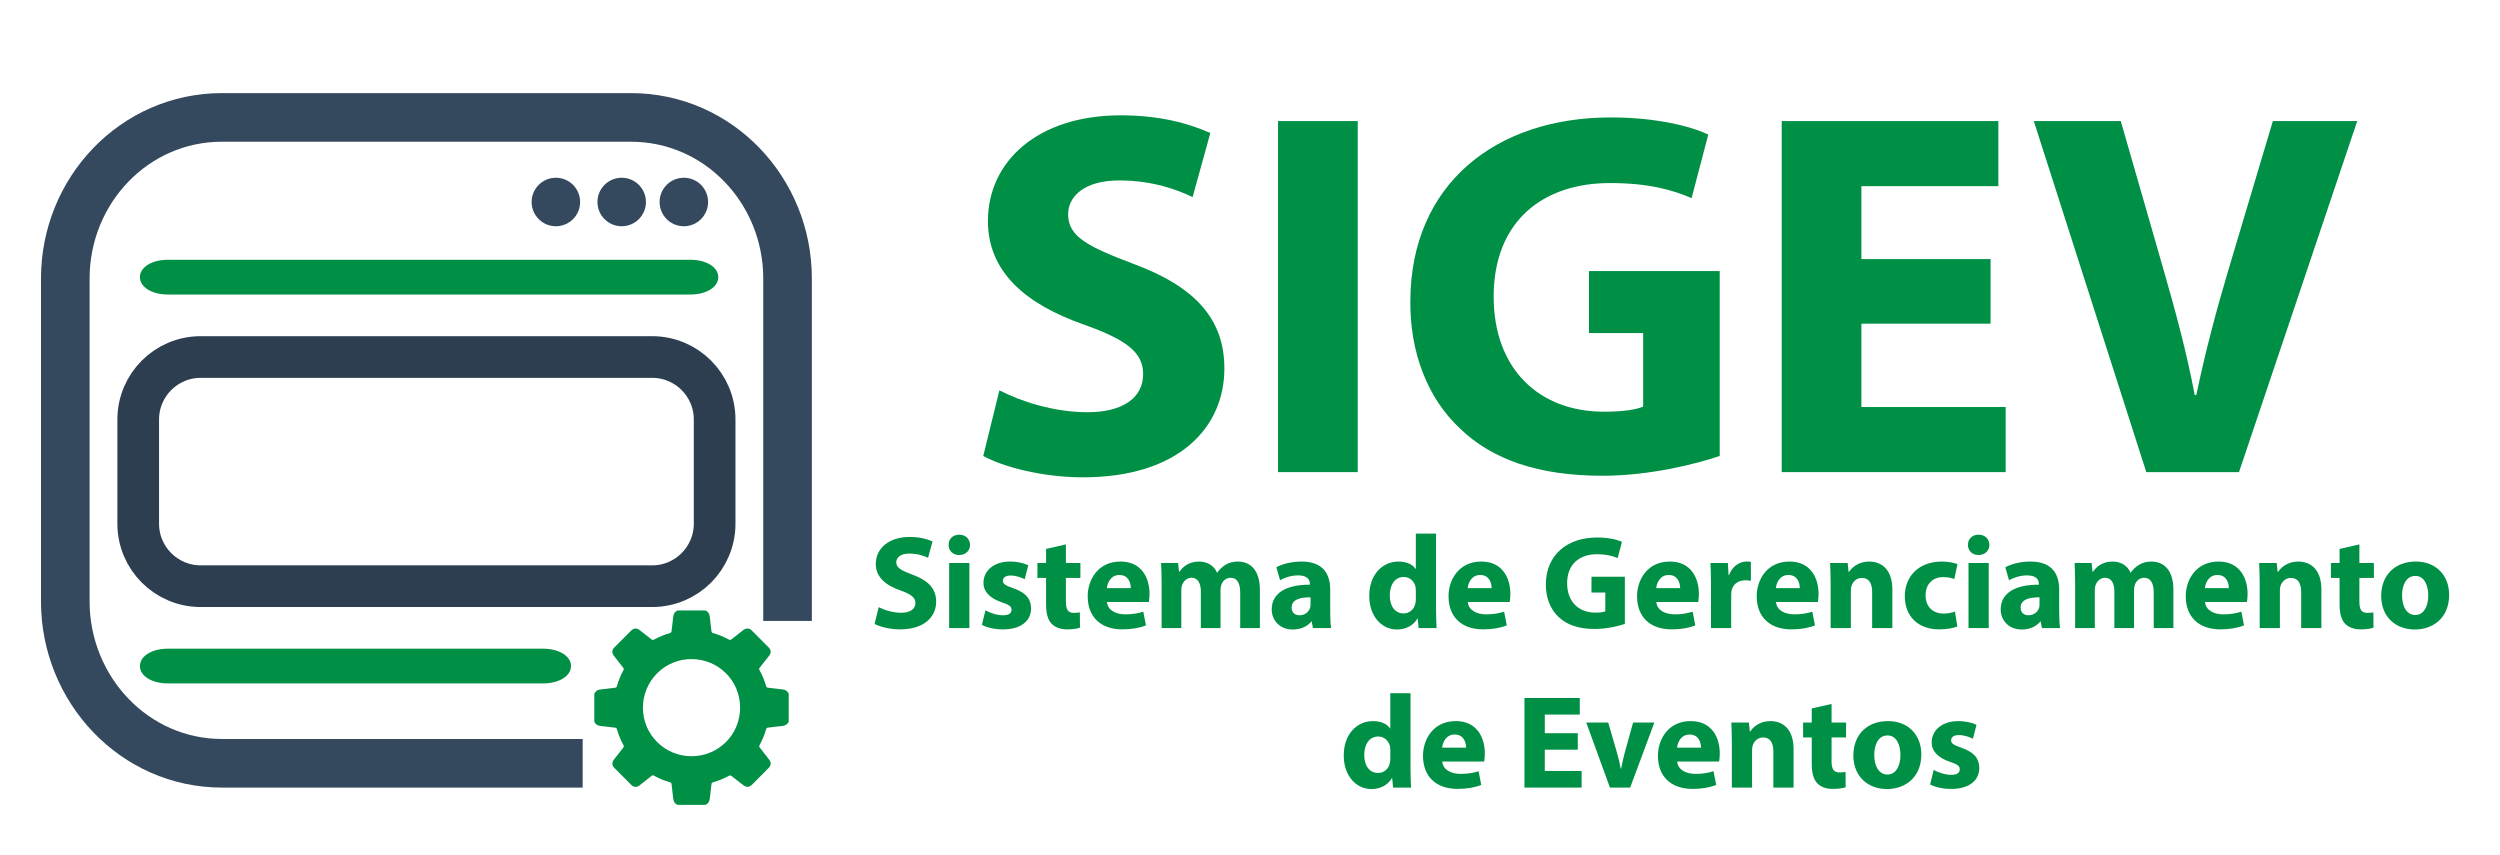
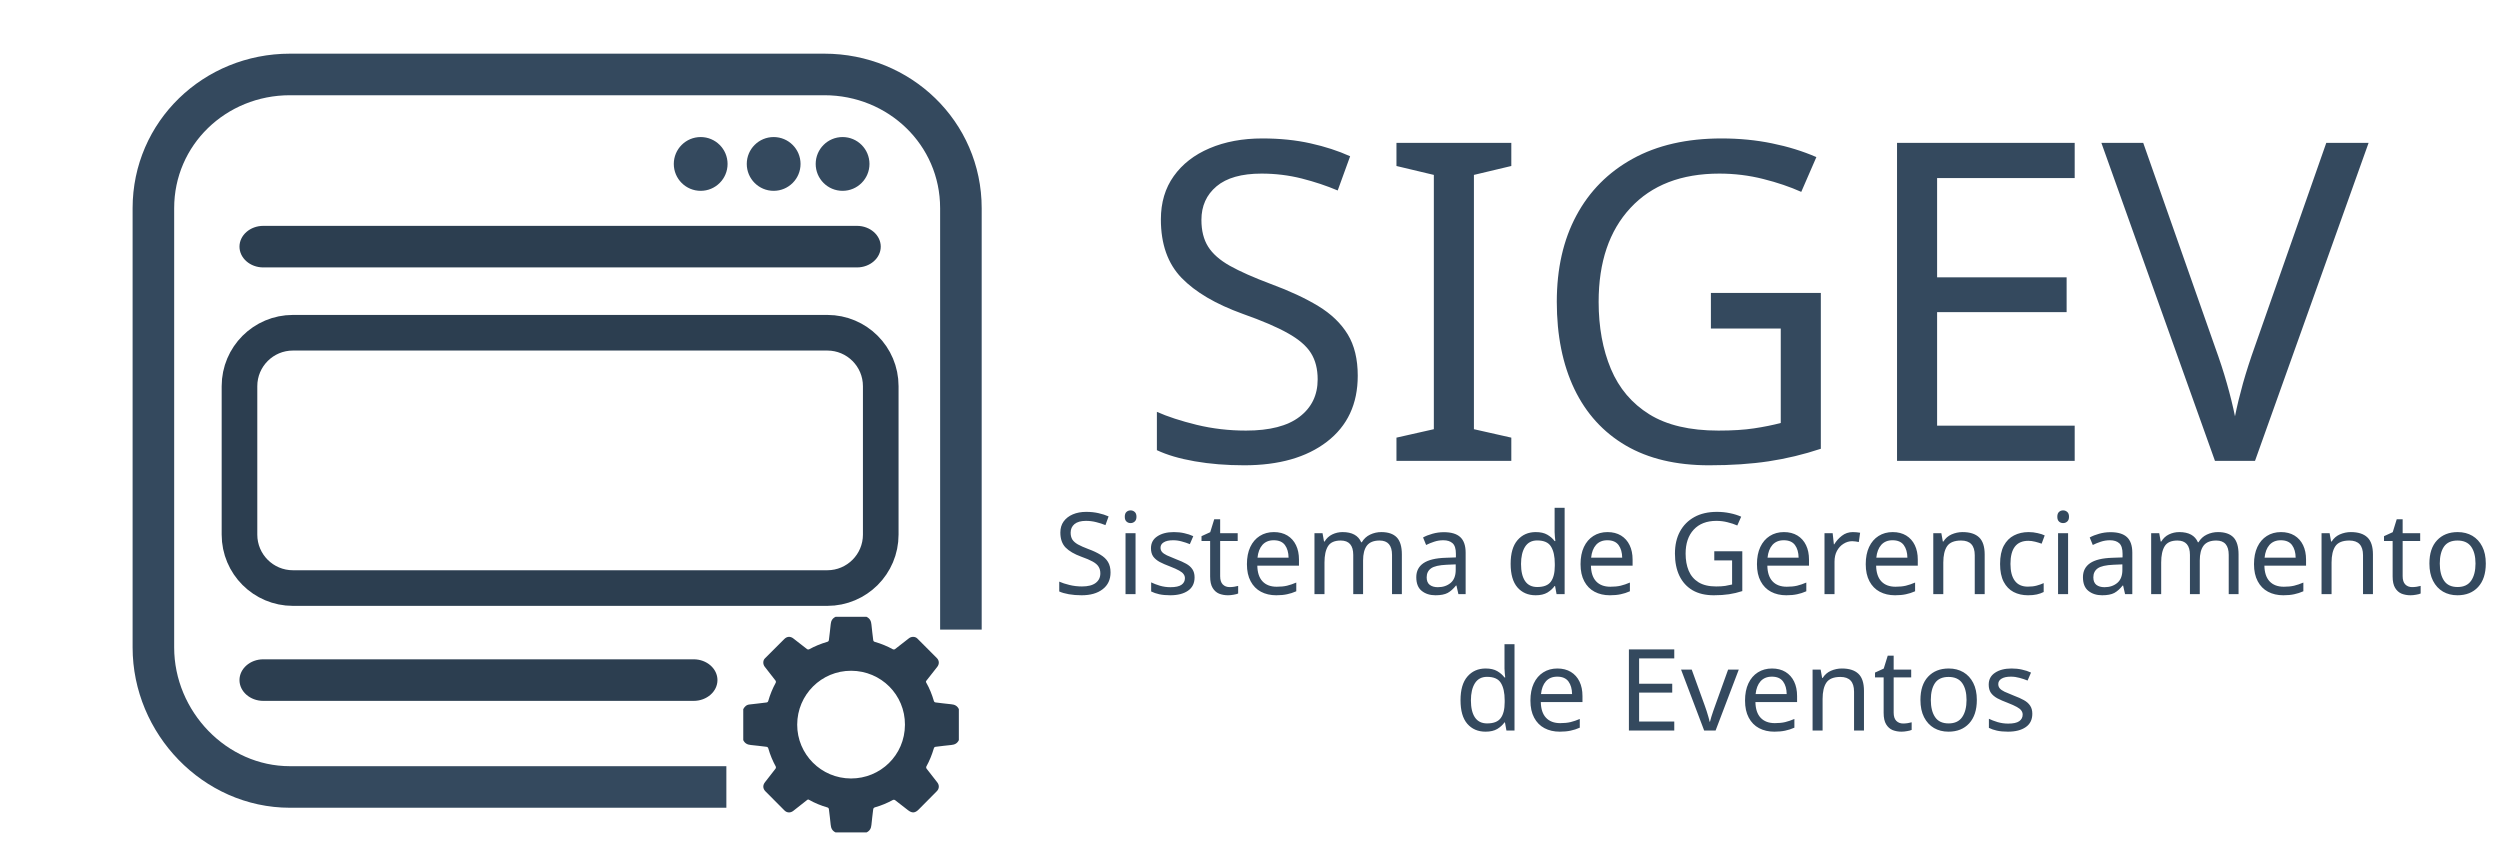
- <svg xmlns="http://www.w3.org/2000/svg" version="1.1" id="Camada_1" x="0px" y="0px" width="359.982px" height="122.994px" viewBox="0 0 359.982 122.994" enable-background="new 0 0 359.982 122.994" xml:space="preserve">
+ <svg xmlns="http://www.w3.org/2000/svg" version="1.1" id="Camada_1" x="0px" y="0px" width="421.043px" height="144.706px" viewBox="0 0 421.043 144.706" enable-background="new 0 0 421.043 144.706" xml:space="preserve">
  <g>
-     <circle fill="#34495E" cx="80.042" cy="29.086" r="3.492" />
-     <circle fill="#34495E" cx="89.519" cy="29.086" r="3.492" />
-     <circle fill="#34495E" cx="98.469" cy="29.086" r="3.492" />
-   </g>
-   <g>
-     <path fill="none" stroke="#2C3E50" stroke-width="6" stroke-miterlimit="10" d="M102.902,75.407c0,4.971-4.029,9-9,9h-65   c-4.971,0-9-4.029-9-9v-15c0-4.971,4.029-9,9-9h65c4.971,0,9,4.029,9,9V75.407z" />
-   </g>
-   <g>
-     <path fill="#009045" d="M103.426,39.907c0,1.484-1.8,2.5-4,2.5H24.149c-2.2,0-4-1.016-4-2.5s1.8-2.5,4-2.5h75.277   C101.626,37.407,103.426,38.423,103.426,39.907z" />
-   </g>
-   <g>
-     <path fill="#009045" d="M82.221,95.907c0,1.484-1.8,2.5-4,2.5H24.149c-2.2,0-4-1.016-4-2.5s1.8-2.5,4-2.5h54.072   C80.421,93.407,82.221,94.423,82.221,95.907z" />
-   </g>
-   <path fill="#009045" d="M97.558,87.899c1.342,0,2.683,0,4.025,0c0.418,0.199,0.595,0.536,0.633,0.992  c0.056,0.667,0.156,1.331,0.23,1.997c0.016,0.143,0.063,0.22,0.213,0.263c0.826,0.235,1.614,0.563,2.369,0.975  c0.061,0.033,0.187,0.017,0.245-0.027c0.609-0.465,1.211-0.94,1.814-1.414c0.324-0.255,0.815-0.246,1.085,0.024  c0.846,0.847,1.692,1.693,2.537,2.542c0.327,0.328,0.343,0.783,0.054,1.148c-0.47,0.596-0.934,1.197-1.407,1.791  c-0.074,0.093-0.076,0.157-0.02,0.255c0.427,0.747,0.744,1.54,0.985,2.364c0.044,0.149,0.118,0.197,0.261,0.213  c0.666,0.074,1.33,0.174,1.997,0.231c0.455,0.039,0.794,0.213,0.991,0.633c0,1.342,0,2.683,0,4.025  c-0.193,0.41-0.52,0.592-0.97,0.631c-0.675,0.058-1.346,0.159-2.019,0.233c-0.144,0.016-0.217,0.065-0.26,0.213  c-0.242,0.823-0.563,1.615-0.98,2.367c-0.034,0.06-0.018,0.188,0.026,0.246c0.46,0.604,0.93,1.2,1.4,1.797  c0.288,0.366,0.268,0.82-0.057,1.148c-0.785,0.792-1.569,1.584-2.354,2.376c-0.471,0.475-0.858,0.501-1.388,0.09  c-0.565-0.438-1.124-0.883-1.693-1.315c-0.057-0.043-0.184-0.057-0.245-0.023c-0.742,0.404-1.514,0.733-2.327,0.959  c-0.187,0.052-0.243,0.146-0.262,0.322c-0.07,0.659-0.169,1.315-0.225,1.975c-0.038,0.45-0.222,0.776-0.631,0.969  c-1.342,0-2.683,0-4.025,0c-0.419-0.198-0.595-0.536-0.633-0.992c-0.056-0.667-0.155-1.331-0.229-1.997  c-0.016-0.144-0.066-0.217-0.214-0.259c-0.825-0.238-1.618-0.558-2.364-0.984c-0.101-0.058-0.164-0.048-0.254,0.024  c-0.594,0.473-1.194,0.938-1.79,1.408c-0.366,0.288-0.819,0.277-1.151-0.052c-0.827-0.823-1.648-1.653-2.47-2.482  c-0.349-0.352-0.366-0.793-0.059-1.181c0.466-0.59,0.929-1.182,1.384-1.78c0.043-0.057,0.057-0.184,0.023-0.245  c-0.409-0.748-0.737-1.528-0.968-2.348c-0.043-0.154-0.115-0.215-0.272-0.232c-0.666-0.072-1.33-0.173-1.997-0.229  c-0.457-0.038-0.793-0.216-0.991-0.635c0-1.342,0-2.683,0-4.025c0.181-0.324,0.407-0.565,0.816-0.604  c0.726-0.069,1.449-0.174,2.174-0.256c0.145-0.016,0.218-0.064,0.26-0.213c0.235-0.826,0.562-1.615,0.974-2.37  c0.034-0.062,0.022-0.188-0.021-0.245c-0.465-0.61-0.94-1.211-1.414-1.814c-0.257-0.327-0.252-0.812,0.02-1.085  c0.84-0.842,1.681-1.683,2.525-2.522c0.354-0.352,0.795-0.365,1.18-0.06c0.589,0.467,1.181,0.93,1.779,1.385  c0.057,0.043,0.184,0.057,0.245,0.023c0.754-0.413,1.544-0.737,2.368-0.977c0.149-0.043,0.197-0.118,0.213-0.261  c0.075-0.673,0.174-1.345,0.233-2.019C96.966,88.419,97.149,88.093,97.558,87.899z M92.576,101.895  c-0.008,3.853,3.112,6.991,6.988,6.997c3.791,0.006,6.99-2.994,7.005-6.981c0.015-3.885-3.094-6.991-6.977-7.007  C95.717,94.887,92.584,98.017,92.576,101.895z" />
-   <g>
-     <path fill="none" stroke="#34495E" stroke-width="7" stroke-miterlimit="10" d="M83.902,109.907H31.968   c-12.65,0-22.566-10.649-22.566-23.299V40.099c0-12.65,9.916-23.192,22.566-23.192h58.867c12.65,0,22.566,10.542,22.566,23.192   v49.308" />
-   </g>
-   <g>
-     <path fill="#009045" d="M143.905,56.206c3.074,1.575,7.799,3.15,12.674,3.15c5.25,0,8.025-2.176,8.025-5.476   c0-3.149-2.4-4.949-8.476-7.124c-8.399-2.925-13.874-7.575-13.874-14.925c0-8.625,7.2-15.225,19.124-15.225   c5.7,0,9.899,1.2,12.899,2.55l-2.55,9.225c-2.024-0.975-5.625-2.399-10.574-2.399c-4.95,0-7.35,2.25-7.35,4.875   c0,3.225,2.85,4.65,9.374,7.125c8.925,3.3,13.125,7.95,13.125,15.075c0,8.475-6.524,15.674-20.399,15.674   c-5.774,0-11.475-1.5-14.324-3.074L143.905,56.206z" />
-     <path fill="#009045" d="M195.504,17.433v50.548h-11.475V17.433H195.504z" />
-     <path fill="#009045" d="M247.627,65.656c-3.524,1.199-10.199,2.85-16.874,2.85c-9.225,0-15.899-2.325-20.549-6.825   c-4.65-4.35-7.2-10.949-7.125-18.374c0.075-16.799,12.3-26.399,28.874-26.399c6.524,0,11.549,1.275,14.024,2.475l-2.4,9.15   c-2.774-1.2-6.225-2.175-11.774-2.175c-9.524,0-16.725,5.4-16.725,16.35c0,10.424,6.525,16.575,15.899,16.575   c2.625,0,4.726-0.3,5.625-0.75V47.956h-7.8v-8.924h18.824V65.656z" />
-     <path fill="#009045" d="M286.627,46.607h-18.599v12h20.773v9.374h-32.248V17.433h31.198v9.375h-19.724v10.5h18.599V46.607z" />
-     <path fill="#009045" d="M309.051,67.981l-16.199-50.548h12.524l6.15,21.374c1.725,6,3.3,11.774,4.499,18.074h0.226   c1.274-6.074,2.85-12.074,4.574-17.849l6.45-21.599h12.149L322.4,67.981H309.051z" />
-   </g>
-   <g>
-     <path fill="#009045" d="M126.526,87.427c0.785,0.402,1.992,0.805,3.236,0.805c1.341,0,2.049-0.556,2.049-1.398   c0-0.804-0.612-1.264-2.163-1.818c-2.146-0.747-3.543-1.935-3.543-3.812c0-2.202,1.838-3.887,4.883-3.887   c1.456,0,2.528,0.306,3.294,0.65l-0.651,2.355c-0.517-0.249-1.436-0.612-2.7-0.612c-1.264,0-1.876,0.574-1.876,1.244   c0,0.824,0.728,1.188,2.394,1.819c2.278,0.843,3.352,2.03,3.352,3.85c0,2.164-1.666,4.002-5.209,4.002   c-1.475,0-2.93-0.383-3.658-0.785L126.526,87.427z" />
-     <path fill="#009045" d="M139.679,78.465c0,0.805-0.613,1.455-1.57,1.455c-0.919,0-1.532-0.65-1.513-1.455   c-0.02-0.843,0.594-1.475,1.531-1.475C139.066,76.99,139.66,77.622,139.679,78.465z M136.673,90.434v-9.364h2.911v9.364H136.673z" />
-     <path fill="#009045" d="M141.899,87.887c0.536,0.325,1.646,0.708,2.508,0.708c0.881,0,1.245-0.306,1.245-0.784   c0-0.479-0.287-0.709-1.379-1.073c-1.934-0.65-2.681-1.704-2.662-2.814c0-1.743,1.494-3.064,3.812-3.064   c1.091,0,2.068,0.249,2.643,0.536l-0.518,2.011c-0.421-0.229-1.226-0.536-2.029-0.536c-0.709,0-1.111,0.287-1.111,0.767   c0,0.44,0.364,0.67,1.514,1.072c1.78,0.612,2.527,1.513,2.547,2.892c0,1.742-1.379,3.025-4.061,3.025   c-1.226,0-2.316-0.268-3.025-0.651L141.899,87.887z" />
-     <path fill="#009045" d="M153.482,78.389v2.681h2.087v2.145h-2.087v3.39c0,1.13,0.268,1.647,1.148,1.647   c0.364,0,0.651-0.039,0.862-0.077l0.019,2.202c-0.383,0.153-1.072,0.249-1.896,0.249c-0.938,0-1.724-0.325-2.183-0.804   c-0.536-0.556-0.805-1.456-0.805-2.777v-3.83h-1.245v-2.145h1.245v-2.03L153.482,78.389z" />
-     <path fill="#009045" d="M159.397,86.681c0.097,1.206,1.283,1.78,2.644,1.78c0.995,0,1.8-0.134,2.585-0.383l0.383,1.973   c-0.957,0.383-2.126,0.574-3.39,0.574c-3.179,0-4.998-1.838-4.998-4.769c0-2.374,1.475-4.998,4.73-4.998   c3.025,0,4.174,2.355,4.174,4.673c0,0.498-0.057,0.938-0.096,1.149H159.397z M162.826,84.689c0-0.708-0.307-1.896-1.647-1.896   c-1.226,0-1.724,1.11-1.8,1.896H162.826z" />
-     <path fill="#009045" d="M167.264,84.057c0-1.168-0.038-2.164-0.076-2.987h2.451l0.134,1.264h0.058   c0.402-0.594,1.226-1.475,2.834-1.475c1.206,0,2.164,0.613,2.566,1.59h0.038c0.345-0.479,0.766-0.862,1.206-1.13   c0.518-0.307,1.092-0.46,1.781-0.46c1.8,0,3.16,1.265,3.16,4.061v5.515h-2.835V85.34c0-1.359-0.44-2.145-1.379-2.145   c-0.67,0-1.148,0.459-1.34,1.015c-0.077,0.211-0.115,0.517-0.115,0.747v5.477h-2.834v-5.247c0-1.188-0.421-1.991-1.341-1.991   c-0.746,0-1.188,0.574-1.359,1.053c-0.096,0.229-0.115,0.498-0.115,0.728v5.458h-2.834V84.057z" />
-     <path fill="#009045" d="M189.052,90.434l-0.173-0.938h-0.058c-0.612,0.747-1.57,1.149-2.681,1.149   c-1.896,0-3.025-1.379-3.025-2.873c0-2.432,2.183-3.6,5.496-3.581v-0.134c0-0.498-0.269-1.206-1.705-1.206   c-0.957,0-1.972,0.325-2.585,0.708l-0.536-1.876c0.651-0.364,1.935-0.824,3.639-0.824c3.121,0,4.117,1.839,4.117,4.041v3.255   c0,0.9,0.038,1.763,0.134,2.279H189.052z M188.708,86.01c-1.532-0.019-2.72,0.345-2.72,1.475c0,0.747,0.498,1.11,1.149,1.11   c0.728,0,1.321-0.479,1.513-1.072c0.038-0.152,0.058-0.325,0.058-0.497V86.01z" />
-     <path fill="#009045" d="M206.781,76.837v10.801c0,1.054,0.038,2.164,0.076,2.796h-2.585l-0.134-1.379H204.1   c-0.594,1.054-1.724,1.59-2.931,1.59c-2.221,0-4.002-1.896-4.002-4.807c-0.019-3.16,1.953-4.979,4.194-4.979   c1.148,0,2.049,0.402,2.47,1.054h0.038v-5.075H206.781z M203.87,85.033c0-0.153-0.019-0.363-0.038-0.517   c-0.172-0.785-0.804-1.437-1.704-1.437c-1.321,0-2.011,1.188-2.011,2.662c0,1.589,0.785,2.585,1.991,2.585   c0.843,0,1.513-0.574,1.686-1.398c0.058-0.21,0.076-0.421,0.076-0.67V85.033z" />
-     <path fill="#009045" d="M211.354,86.681c0.097,1.206,1.283,1.78,2.644,1.78c0.995,0,1.8-0.134,2.585-0.383l0.383,1.973   c-0.957,0.383-2.126,0.574-3.39,0.574c-3.179,0-4.998-1.838-4.998-4.769c0-2.374,1.475-4.998,4.73-4.998   c3.025,0,4.174,2.355,4.174,4.673c0,0.498-0.057,0.938-0.096,1.149H211.354z M214.783,84.689c0-0.708-0.307-1.896-1.647-1.896   c-1.226,0-1.724,1.11-1.8,1.896H214.783z" />
-     <path fill="#009045" d="M233.967,89.84c-0.899,0.307-2.604,0.728-4.309,0.728c-2.355,0-4.06-0.594-5.247-1.742   c-1.188-1.111-1.838-2.796-1.819-4.691c0.02-4.29,3.141-6.741,7.373-6.741c1.666,0,2.949,0.325,3.581,0.632l-0.613,2.336   c-0.708-0.306-1.589-0.555-3.006-0.555c-2.433,0-4.271,1.379-4.271,4.175c0,2.661,1.666,4.231,4.06,4.231   c0.67,0,1.206-0.076,1.437-0.191v-2.7h-1.992v-2.278h4.807V89.84z" />
-     <path fill="#009045" d="M238.501,86.681c0.097,1.206,1.283,1.78,2.644,1.78c0.995,0,1.8-0.134,2.585-0.383l0.383,1.973   c-0.957,0.383-2.126,0.574-3.39,0.574c-3.179,0-4.998-1.838-4.998-4.769c0-2.374,1.475-4.998,4.73-4.998   c3.025,0,4.174,2.355,4.174,4.673c0,0.498-0.057,0.938-0.096,1.149H238.501z M241.929,84.689c0-0.708-0.307-1.896-1.647-1.896   c-1.226,0-1.724,1.11-1.8,1.896H241.929z" />
-     <path fill="#009045" d="M246.369,84.152c0-1.379-0.038-2.278-0.076-3.083h2.509l0.096,1.724h0.076   c0.479-1.359,1.628-1.935,2.527-1.935c0.269,0,0.402,0,0.613,0.039v2.738c-0.211-0.039-0.46-0.077-0.785-0.077   c-1.072,0-1.8,0.575-1.991,1.475c-0.039,0.191-0.058,0.422-0.058,0.651v4.749h-2.911V84.152z" />
-     <path fill="#009045" d="M255.73,86.681c0.097,1.206,1.283,1.78,2.644,1.78c0.995,0,1.8-0.134,2.585-0.383l0.383,1.973   c-0.957,0.383-2.126,0.574-3.39,0.574c-3.179,0-4.998-1.838-4.998-4.769c0-2.374,1.475-4.998,4.73-4.998   c3.025,0,4.174,2.355,4.174,4.673c0,0.498-0.057,0.938-0.096,1.149H255.73z M259.159,84.689c0-0.708-0.307-1.896-1.647-1.896   c-1.226,0-1.724,1.11-1.8,1.896H259.159z" />
-     <path fill="#009045" d="M263.598,84.057c0-1.168-0.038-2.164-0.076-2.987h2.527l0.134,1.283h0.058   c0.383-0.594,1.341-1.494,2.892-1.494c1.915,0,3.352,1.265,3.352,4.021v5.554h-2.911v-5.189c0-1.207-0.421-2.03-1.475-2.03   c-0.804,0-1.282,0.556-1.475,1.092c-0.076,0.172-0.114,0.46-0.114,0.728v5.4h-2.911V84.057z" />
-     <path fill="#009045" d="M281.845,90.204c-0.518,0.229-1.494,0.421-2.604,0.421c-3.025,0-4.96-1.838-4.96-4.787   c0-2.738,1.877-4.979,5.362-4.979c0.766,0,1.608,0.135,2.221,0.364l-0.459,2.164c-0.345-0.153-0.862-0.287-1.628-0.287   c-1.532,0-2.527,1.091-2.509,2.623c0,1.724,1.149,2.624,2.566,2.624c0.689,0,1.226-0.115,1.666-0.288L281.845,90.204z" />
-     <path fill="#009045" d="M286.458,78.465c0,0.805-0.613,1.455-1.57,1.455c-0.919,0-1.532-0.65-1.513-1.455   c-0.02-0.843,0.594-1.475,1.531-1.475C285.844,76.99,286.438,77.622,286.458,78.465z M283.451,90.434v-9.364h2.911v9.364H283.451z" />
-     <path fill="#009045" d="M294.02,90.434l-0.173-0.938h-0.058c-0.612,0.747-1.57,1.149-2.681,1.149c-1.896,0-3.025-1.379-3.025-2.873   c0-2.432,2.183-3.6,5.496-3.581v-0.134c0-0.498-0.269-1.206-1.705-1.206c-0.957,0-1.972,0.325-2.585,0.708l-0.536-1.876   c0.651-0.364,1.935-0.824,3.639-0.824c3.121,0,4.117,1.839,4.117,4.041v3.255c0,0.9,0.038,1.763,0.134,2.279H294.02z    M293.676,86.01c-1.532-0.019-2.72,0.345-2.72,1.475c0,0.747,0.498,1.11,1.149,1.11c0.728,0,1.321-0.479,1.513-1.072   c0.038-0.152,0.058-0.325,0.058-0.497V86.01z" />
-     <path fill="#009045" d="M298.804,84.057c0-1.168-0.038-2.164-0.076-2.987h2.451l0.134,1.264h0.058   c0.402-0.594,1.226-1.475,2.834-1.475c1.206,0,2.164,0.613,2.566,1.59h0.038c0.345-0.479,0.766-0.862,1.206-1.13   c0.518-0.307,1.092-0.46,1.781-0.46c1.8,0,3.159,1.265,3.159,4.061v5.515h-2.834V85.34c0-1.359-0.44-2.145-1.379-2.145   c-0.67,0-1.148,0.459-1.34,1.015c-0.077,0.211-0.115,0.517-0.115,0.747v5.477h-2.834v-5.247c0-1.188-0.421-1.991-1.341-1.991   c-0.746,0-1.187,0.574-1.359,1.053c-0.096,0.229-0.115,0.498-0.115,0.728v5.458h-2.834V84.057z" />
-     <path fill="#009045" d="M317.509,86.681c0.097,1.206,1.283,1.78,2.644,1.78c0.995,0,1.8-0.134,2.585-0.383l0.383,1.973   c-0.957,0.383-2.126,0.574-3.39,0.574c-3.179,0-4.998-1.838-4.998-4.769c0-2.374,1.475-4.998,4.73-4.998   c3.025,0,4.174,2.355,4.174,4.673c0,0.498-0.057,0.938-0.096,1.149H317.509z M320.937,84.689c0-0.708-0.307-1.896-1.647-1.896   c-1.226,0-1.724,1.11-1.8,1.896H320.937z" />
-     <path fill="#009045" d="M325.377,84.057c0-1.168-0.038-2.164-0.076-2.987h2.527l0.134,1.283h0.058   c0.383-0.594,1.341-1.494,2.892-1.494c1.915,0,3.352,1.265,3.352,4.021v5.554h-2.911v-5.189c0-1.207-0.421-2.03-1.475-2.03   c-0.804,0-1.282,0.556-1.475,1.092c-0.076,0.172-0.114,0.46-0.114,0.728v5.4h-2.911V84.057z" />
-     <path fill="#009045" d="M339.736,78.389v2.681h2.087v2.145h-2.087v3.39c0,1.13,0.268,1.647,1.148,1.647   c0.364,0,0.651-0.039,0.862-0.077l0.019,2.202c-0.383,0.153-1.072,0.249-1.896,0.249c-0.938,0-1.724-0.325-2.183-0.804   c-0.536-0.556-0.805-1.456-0.805-2.777v-3.83h-1.245v-2.145h1.245v-2.03L339.736,78.389z" />
-     <path fill="#009045" d="M352.659,85.647c0,3.428-2.432,4.998-4.94,4.998c-2.738,0-4.845-1.801-4.845-4.826s1.991-4.96,4.998-4.96   C350.745,80.859,352.659,82.831,352.659,85.647z M345.881,85.742c0,1.608,0.67,2.814,1.915,2.814c1.13,0,1.857-1.13,1.857-2.814   c0-1.398-0.536-2.815-1.857-2.815C346.397,82.927,345.881,84.363,345.881,85.742z" />
-     <path fill="#009045" d="M203.105,99.811v10.801c0,1.054,0.038,2.164,0.076,2.796h-2.585l-0.134-1.379h-0.038   c-0.594,1.054-1.724,1.59-2.931,1.59c-2.221,0-4.002-1.896-4.002-4.807c-0.019-3.16,1.953-4.979,4.194-4.979   c1.148,0,2.049,0.402,2.47,1.054h0.038v-5.075H203.105z M200.194,108.007c0-0.153-0.019-0.363-0.038-0.517   c-0.172-0.785-0.804-1.437-1.704-1.437c-1.321,0-2.011,1.188-2.011,2.662c0,1.589,0.785,2.585,1.991,2.585   c0.843,0,1.513-0.574,1.686-1.398c0.058-0.21,0.076-0.421,0.076-0.67V108.007z" />
-     <path fill="#009045" d="M207.678,109.654c0.097,1.206,1.283,1.78,2.644,1.78c0.995,0,1.8-0.134,2.585-0.383l0.383,1.973   c-0.957,0.383-2.126,0.574-3.39,0.574c-3.179,0-4.998-1.838-4.998-4.769c0-2.374,1.475-4.998,4.73-4.998   c3.025,0,4.174,2.355,4.174,4.673c0,0.498-0.057,0.938-0.096,1.149H207.678z M211.107,107.662c0-0.708-0.307-1.896-1.647-1.896   c-1.226,0-1.724,1.11-1.8,1.896H211.107z" />
-     <path fill="#009045" d="M227.188,107.949h-4.75v3.064h5.305v2.394h-8.234V100.5h7.967v2.394h-5.037v2.682h4.75V107.949z" />
-     <path fill="#009045" d="M231.571,104.043l1.264,4.347c0.23,0.785,0.402,1.532,0.536,2.279h0.058   c0.153-0.767,0.307-1.475,0.518-2.279l1.206-4.347h3.063l-3.484,9.364h-2.911l-3.409-9.364H231.571z" />
-     <path fill="#009045" d="M241.507,109.654c0.097,1.206,1.283,1.78,2.644,1.78c0.995,0,1.8-0.134,2.585-0.383l0.383,1.973   c-0.957,0.383-2.126,0.574-3.39,0.574c-3.179,0-4.998-1.838-4.998-4.769c0-2.374,1.475-4.998,4.73-4.998   c3.025,0,4.174,2.355,4.174,4.673c0,0.498-0.057,0.938-0.096,1.149H241.507z M244.935,107.662c0-0.708-0.307-1.896-1.647-1.896   c-1.226,0-1.724,1.11-1.8,1.896H244.935z" />
-     <path fill="#009045" d="M249.374,107.03c0-1.168-0.038-2.164-0.076-2.987h2.527l0.134,1.283h0.058   c0.383-0.594,1.341-1.494,2.892-1.494c1.915,0,3.352,1.265,3.352,4.021v5.554h-2.911v-5.189c0-1.207-0.421-2.03-1.475-2.03   c-0.804,0-1.282,0.556-1.475,1.092c-0.076,0.172-0.114,0.46-0.114,0.728v5.4h-2.911V107.03z" />
-     <path fill="#009045" d="M263.734,101.362v2.681h2.087v2.145h-2.087v3.39c0,1.13,0.268,1.647,1.148,1.647   c0.364,0,0.651-0.039,0.862-0.077l0.019,2.202c-0.383,0.153-1.072,0.249-1.896,0.249c-0.938,0-1.724-0.325-2.183-0.805   c-0.536-0.555-0.805-1.455-0.805-2.776v-3.83h-1.245v-2.145h1.245v-2.03L263.734,101.362z" />
-     <path fill="#009045" d="M276.657,108.62c0,3.428-2.432,4.998-4.94,4.998c-2.738,0-4.845-1.801-4.845-4.826s1.991-4.96,4.998-4.96   C274.743,103.832,276.657,105.805,276.657,108.62z M269.879,108.716c0,1.608,0.67,2.814,1.915,2.814c1.13,0,1.857-1.13,1.857-2.814   c0-1.398-0.536-2.815-1.857-2.815C270.395,105.901,269.879,107.337,269.879,108.716z" />
-     <path fill="#009045" d="M278.436,110.861c0.536,0.325,1.646,0.709,2.508,0.709c0.881,0,1.245-0.307,1.245-0.785   c0-0.479-0.287-0.709-1.379-1.073c-1.934-0.65-2.681-1.704-2.662-2.814c0-1.743,1.494-3.064,3.812-3.064   c1.091,0,2.068,0.249,2.643,0.536l-0.518,2.011c-0.421-0.229-1.226-0.536-2.029-0.536c-0.709,0-1.111,0.287-1.111,0.767   c0,0.44,0.364,0.67,1.514,1.072c1.78,0.612,2.527,1.513,2.547,2.892c0,1.742-1.379,3.025-4.061,3.025   c-1.226,0-2.316-0.268-3.025-0.651L278.436,110.861z" />
+     <g>
+       <circle fill="#34495E" cx="118.007" cy="27.611" r="4.529" />
+       <circle fill="#34495E" cx="130.297" cy="27.611" r="4.529" />
+       <circle fill="#34495E" cx="141.905" cy="27.611" r="4.529" />
+     </g>
+     <g>
+       <path fill="none" stroke="#2C3E50" stroke-width="6" stroke-miterlimit="10" d="M148.333,90.039c0,4.971-4.029,9-9,9h-90    c-4.971,0-9-4.029-9-9v-25c0-4.971,4.029-9,9-9h90c4.971,0,9,4.029,9,9V90.039z" />
+     </g>
+     <g>
+       <path fill="#2C3E50" d="M148.333,41.539c0,1.925-1.8,3.5-4,3.5h-100c-2.2,0-4-1.575-4-3.5c0-1.925,1.8-3.5,4-3.5h100    C146.533,38.039,148.333,39.614,148.333,41.539z" />
+     </g>
+     <g>
+       <path fill="#2C3E50" d="M120.833,114.539c0,1.925-1.8,3.5-4,3.5h-72.5c-2.2,0-4-1.575-4-3.5c0-1.925,1.8-3.5,4-3.5h72.5    C119.033,111.039,120.833,112.614,120.833,114.539z" />
+     </g>
+     <path fill="#2C3E50" d="M140.723,103.885c1.74,0,3.48,0,5.22,0c0.542,0.258,0.772,0.695,0.821,1.287   c0.073,0.866,0.202,1.726,0.298,2.59c0.021,0.185,0.082,0.286,0.276,0.341c1.071,0.305,2.094,0.73,3.072,1.264   c0.079,0.043,0.243,0.022,0.317-0.035c0.79-0.604,1.571-1.219,2.353-1.834c0.421-0.331,1.057-0.319,1.407,0.031   c1.097,1.098,2.195,2.196,3.29,3.296c0.424,0.426,0.445,1.015,0.07,1.489c-0.61,0.773-1.211,1.553-1.825,2.322   c-0.096,0.12-0.098,0.203-0.026,0.33c0.553,0.968,0.964,1.998,1.277,3.066c0.057,0.194,0.154,0.255,0.339,0.276   c0.864,0.096,1.724,0.226,2.59,0.299c0.59,0.05,1.03,0.276,1.285,0.821c0,1.74,0,3.48,0,5.22c-0.251,0.532-0.675,0.768-1.258,0.818   c-0.875,0.076-1.745,0.206-2.619,0.302c-0.187,0.021-0.281,0.085-0.338,0.277c-0.314,1.068-0.73,2.094-1.27,3.07   c-0.043,0.078-0.023,0.244,0.034,0.318c0.597,0.783,1.206,1.556,1.815,2.33c0.374,0.475,0.347,1.064-0.074,1.488   c-1.018,1.027-2.035,2.054-3.053,3.081c-0.611,0.615-1.113,0.65-1.801,0.117c-0.732-0.568-1.458-1.145-2.195-1.706   c-0.074-0.056-0.238-0.074-0.318-0.03c-0.962,0.524-1.964,0.95-3.018,1.243c-0.243,0.068-0.315,0.189-0.339,0.417   c-0.091,0.855-0.219,1.706-0.292,2.562c-0.049,0.583-0.287,1.006-0.818,1.257c-1.74,0-3.48,0-5.22,0   c-0.543-0.257-0.772-0.695-0.822-1.287c-0.072-0.866-0.202-1.726-0.297-2.59c-0.021-0.186-0.086-0.281-0.278-0.336   c-1.07-0.309-2.098-0.723-3.066-1.276c-0.131-0.075-0.212-0.063-0.33,0.031c-0.77,0.614-1.548,1.217-2.322,1.826   c-0.475,0.374-1.062,0.36-1.492-0.068c-1.073-1.068-2.138-2.144-3.204-3.219c-0.452-0.456-0.474-1.028-0.077-1.532   c0.604-0.765,1.205-1.533,1.795-2.309c0.056-0.074,0.074-0.239,0.03-0.318c-0.53-0.97-0.955-1.982-1.256-3.044   c-0.056-0.199-0.149-0.279-0.352-0.301c-0.864-0.093-1.724-0.224-2.59-0.297c-0.592-0.05-1.029-0.28-1.285-0.824   c0-1.74,0-3.48,0-5.22c0.235-0.42,0.528-0.733,1.059-0.783c0.942-0.09,1.879-0.226,2.819-0.332   c0.188-0.021,0.282-0.083,0.338-0.276c0.305-1.071,0.729-2.095,1.263-3.073c0.044-0.08,0.029-0.244-0.027-0.318   c-0.603-0.79-1.219-1.571-1.833-2.353c-0.333-0.424-0.326-1.053,0.026-1.407c1.09-1.092,2.18-2.183,3.275-3.27   c0.459-0.456,1.031-0.474,1.531-0.078c0.764,0.605,1.532,1.206,2.308,1.796c0.074,0.056,0.238,0.073,0.318,0.03   c0.978-0.536,2.002-0.956,3.072-1.267c0.193-0.056,0.256-0.153,0.277-0.339c0.097-0.873,0.226-1.744,0.302-2.619   C139.955,104.559,140.192,104.136,140.723,103.885z M134.262,122.035c-0.011,4.997,4.035,9.066,9.063,9.074   c4.916,0.008,9.066-3.882,9.085-9.054c0.019-5.038-4.013-9.066-9.049-9.087C138.336,112.948,134.273,117.006,134.262,122.035z" />
+     <g>
+       <path fill="none" stroke="#34495E" stroke-width="7" stroke-miterlimit="10" d="M122.333,132.539h-73.5c-12.65,0-23-10.85-23-23.5    V35.066c0-12.65,10.35-22.527,23-22.527h90c12.65,0,23,9.877,23,22.527v70.973" />
+     </g>
+     <g>
+       <g>
+         <text transform="matrix(1 0 0 1 191.0113 77.6127)" fill="#34495E" font-family="'MyriadPro-Bold'" font-size="75">SIGEV</text>
+         <text transform="matrix(1 0 0 1 177.4253 100.0658)">
+           <tspan x="0" y="0" fill="#34495E" font-family="'MyriadPro-Bold'" font-size="19.144">Sistema de Gerenciamento</tspan>
+           <tspan x="67.502" y="22.974" fill="#34495E" font-family="'MyriadPro-Bold'" font-size="19.144">de Eventos</tspan>
+         </text>
+       </g>
+     </g>
  </g>
</svg>
